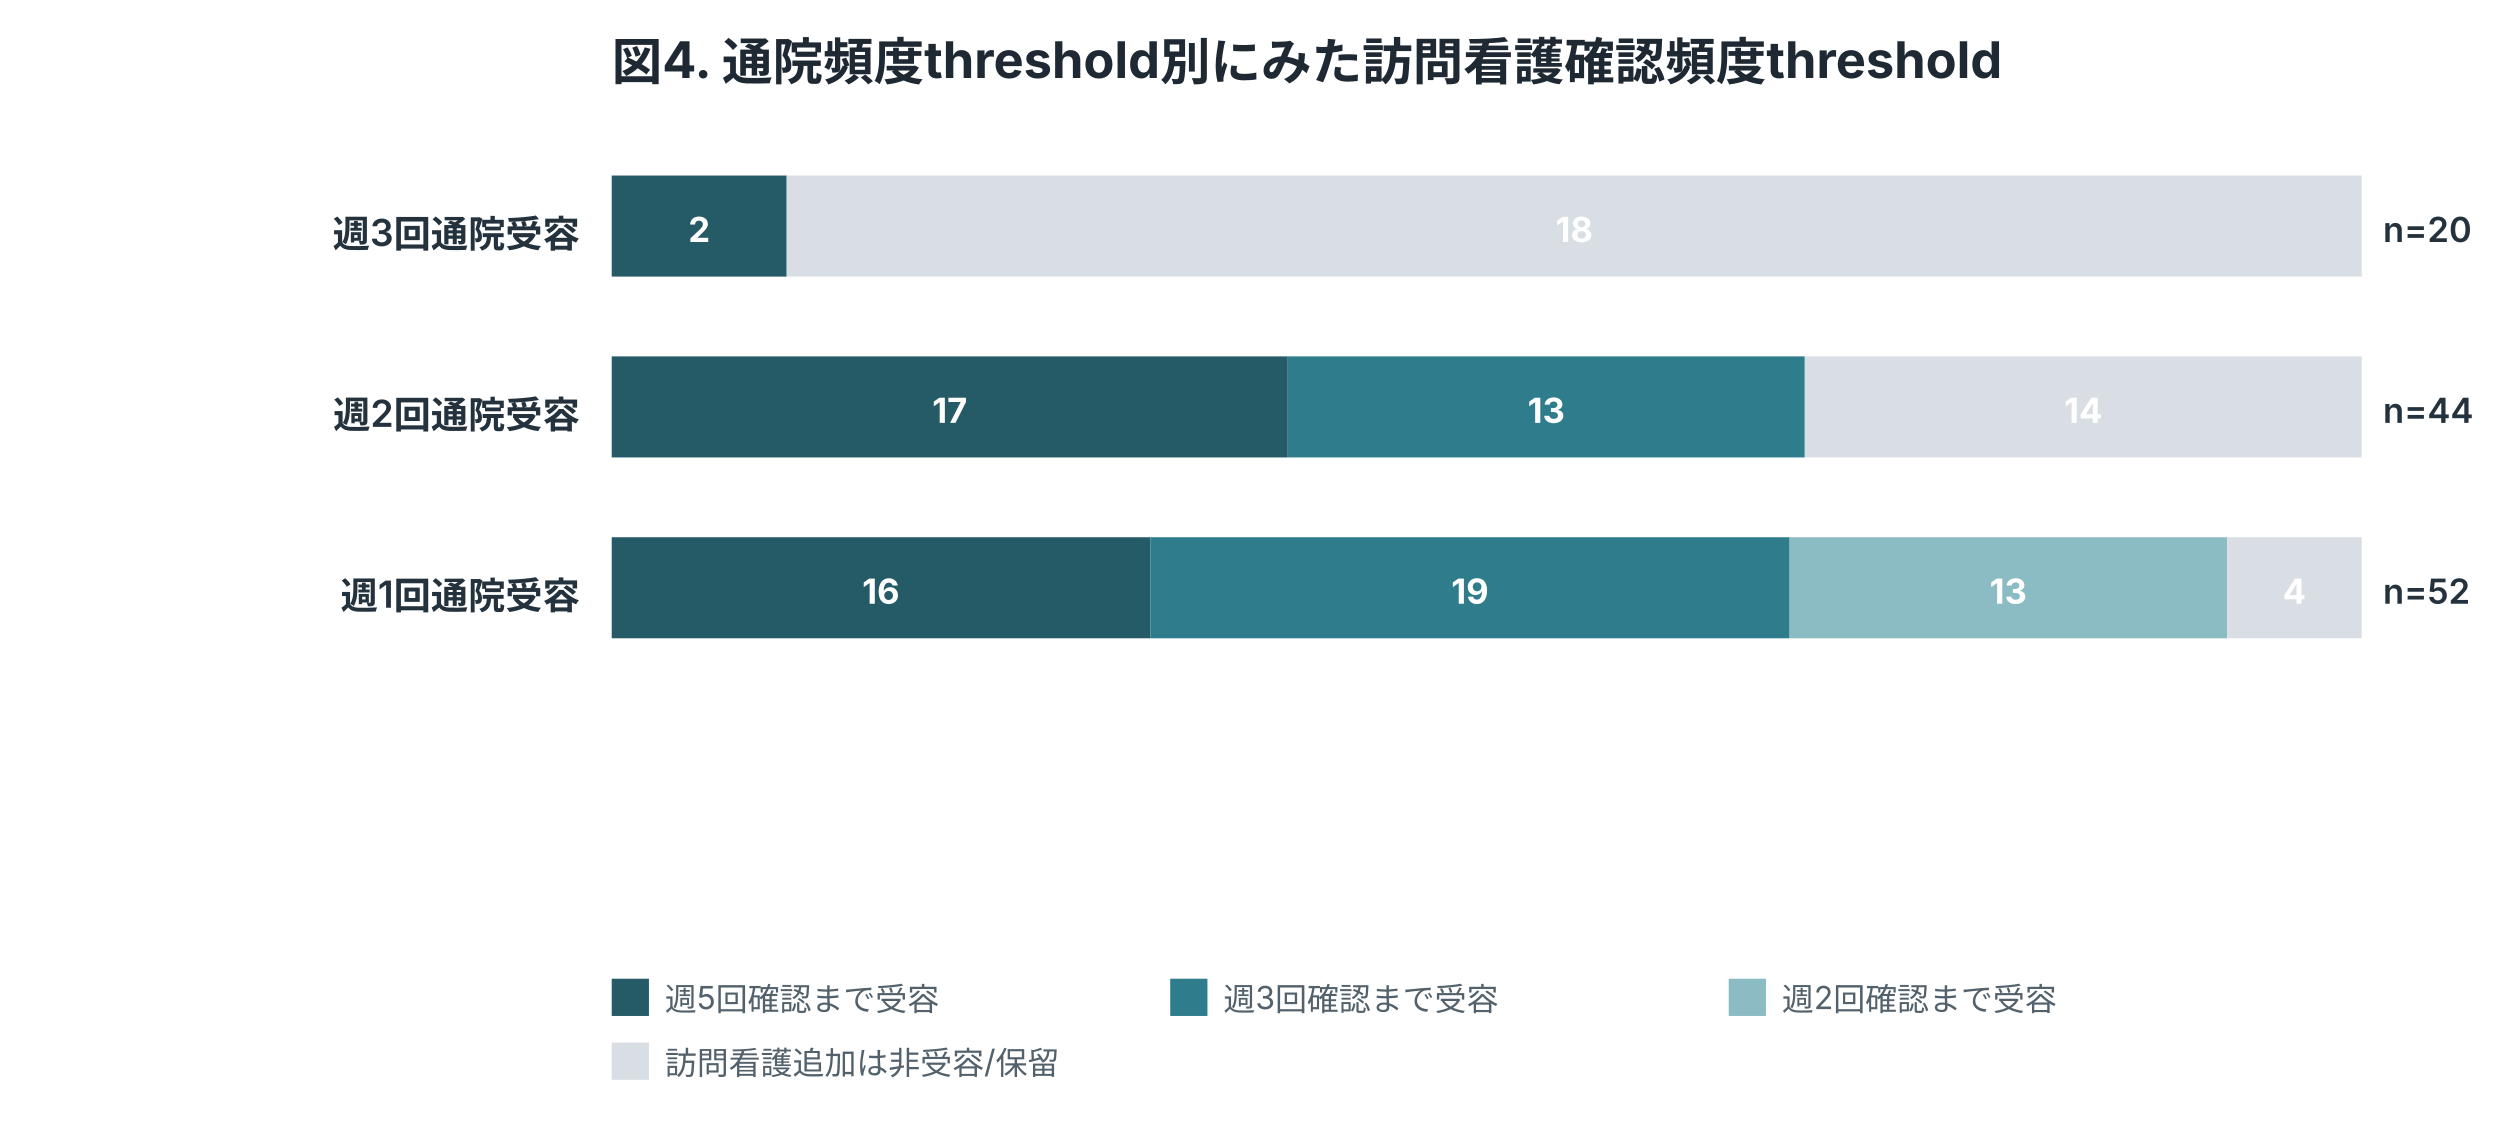
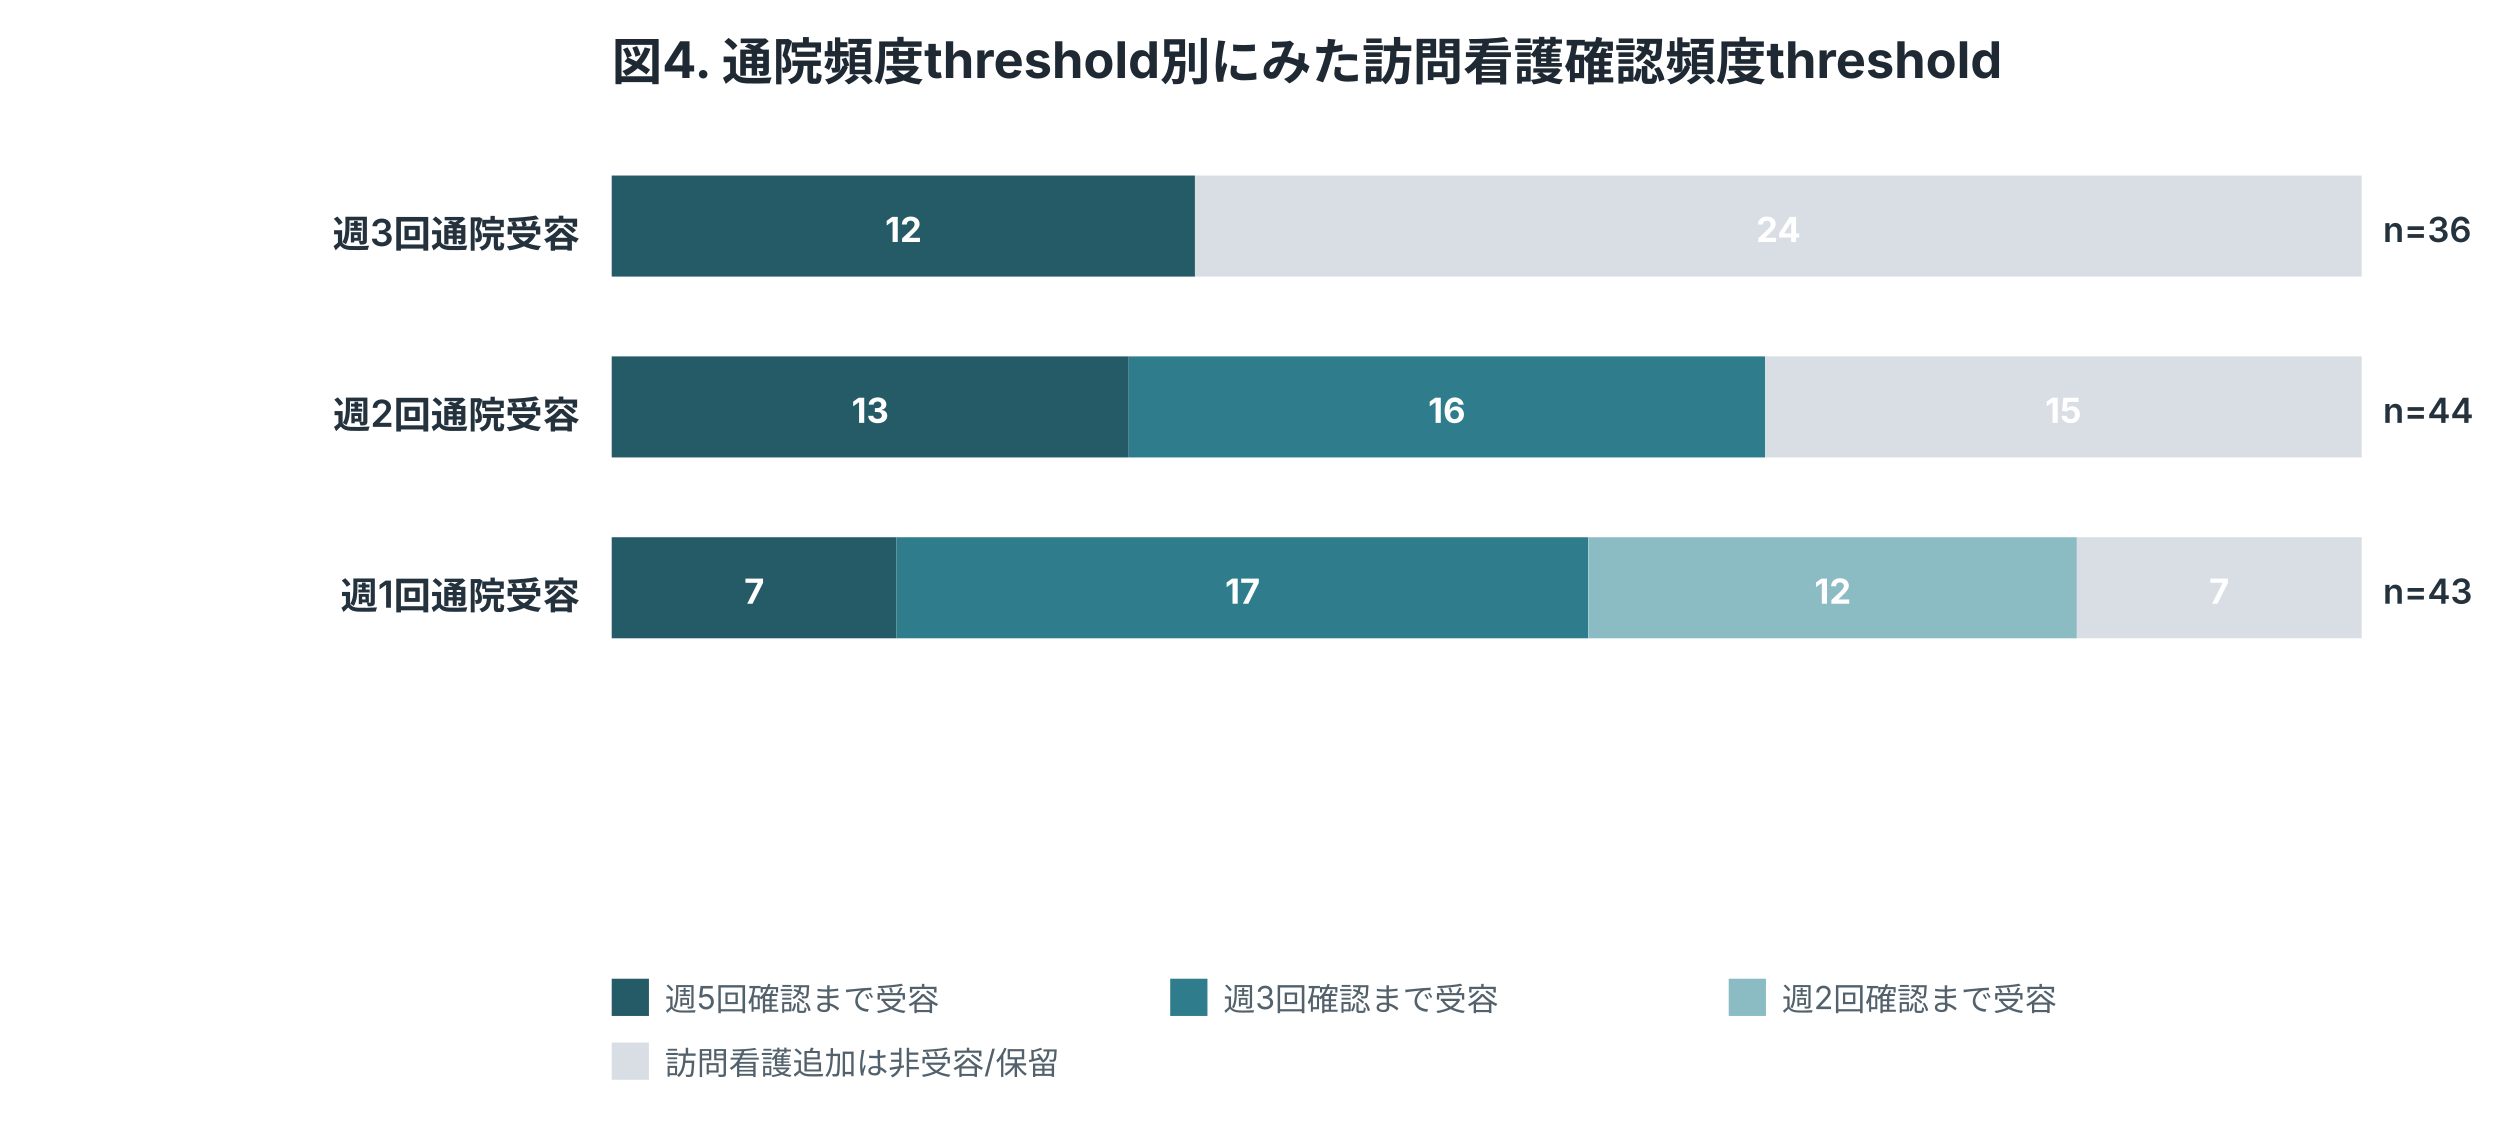
<svg xmlns="http://www.w3.org/2000/svg" width="940" height="426" viewBox="0 0 940 426" role="img">
  <style>
.title{font:700 19px -apple-system,BlinkMacSystemFont,"Segoe UI",sans-serif;fill:#1f2933}
.label{font:600 14px -apple-system,BlinkMacSystemFont,"Segoe UI",sans-serif;fill:#24323d}
.num{font:600 13px -apple-system,BlinkMacSystemFont,"Segoe UI",sans-serif;fill:#24323d}
.axis,.legend,.note{font:12px -apple-system,BlinkMacSystemFont,"Segoe UI",sans-serif;fill:#52616b}
.inside{font:700 13px -apple-system,BlinkMacSystemFont,"Segoe UI",sans-serif;fill:white}
.big{font:700 34px -apple-system,BlinkMacSystemFont,"Segoe UI",sans-serif;fill:#1f2933}
</style>
  <rect width="100%" height="100%" fill="white" />
  <text x="230" y="30" class="title">図4. 通院頻度threshold別にみた訪問看護確認頻度threshold</text>
  <text x="218" y="93" text-anchor="end" class="label">週3回通院受容</text>
-   <rect x="230.0" y="66" width="65.8" height="38" fill="#245b67" />
-   <text x="262.9" y="91" text-anchor="middle" class="inside">2</text>
-   <rect x="295.8" y="66" width="592.2" height="38" fill="#d8dee4" />
-   <text x="591.9" y="91" text-anchor="middle" class="inside">18</text>
-   <text x="896" y="91" class="num">n=20</text>
+   <rect x="230.0" y="66" width="219.3" height="38" fill="#245b67" />
+   <text x="339.7" y="91" text-anchor="middle" class="inside">12</text>
+   <rect x="449.3" y="66" width="438.7" height="38" fill="#d8dee4" />
+   <text x="668.7" y="91" text-anchor="middle" class="inside">24</text>
+   <text x="896" y="91" class="num">n=36</text>
  <text x="218" y="161" text-anchor="end" class="label">週2回通院受容</text>
-   <rect x="230.0" y="134" width="254.2" height="38" fill="#245b67" />
-   <text x="357.1" y="159" text-anchor="middle" class="inside">17</text>
-   <rect x="484.2" y="134" width="194.4" height="38" fill="#2f7d8c" />
-   <text x="581.4" y="159" text-anchor="middle" class="inside">13</text>
-   <rect x="678.6" y="134" width="209.4" height="38" fill="#d8dee4" />
-   <text x="783.3" y="159" text-anchor="middle" class="inside">14</text>
+   <rect x="230.0" y="134" width="194.4" height="38" fill="#245b67" />
+   <text x="327.2" y="159" text-anchor="middle" class="inside">13</text>
+   <rect x="424.4" y="134" width="239.3" height="38" fill="#2f7d8c" />
+   <text x="544.0" y="159" text-anchor="middle" class="inside">16</text>
+   <rect x="663.7" y="134" width="224.3" height="38" fill="#d8dee4" />
+   <text x="775.8" y="159" text-anchor="middle" class="inside">15</text>
  <text x="896" y="159" class="num">n=44</text>
  <text x="218" y="229" text-anchor="end" class="label">週1回通院受容</text>
-   <rect x="230.0" y="202" width="202.5" height="38" fill="#245b67" />
-   <text x="331.2" y="227" text-anchor="middle" class="inside">16</text>
-   <rect x="432.5" y="202" width="240.4" height="38" fill="#2f7d8c" />
-   <text x="552.7" y="227" text-anchor="middle" class="inside">19</text>
-   <rect x="672.9" y="202" width="164.5" height="38" fill="#8bbbc3" />
-   <text x="755.1" y="227" text-anchor="middle" class="inside">13</text>
-   <rect x="837.4" y="202" width="50.6" height="38" fill="#d8dee4" />
-   <text x="862.7" y="227" text-anchor="middle" class="inside">4</text>
-   <text x="896" y="227" class="num">n=52</text>
+   <rect x="230.0" y="202" width="107.1" height="38" fill="#245b67" />
+   <text x="283.6" y="227" text-anchor="middle" class="inside">7</text>
+   <rect x="337.1" y="202" width="260.1" height="38" fill="#2f7d8c" />
+   <text x="467.2" y="227" text-anchor="middle" class="inside">17</text>
+   <rect x="597.3" y="202" width="183.6" height="38" fill="#8bbbc3" />
+   <text x="689.1" y="227" text-anchor="middle" class="inside">12</text>
+   <rect x="780.9" y="202" width="107.1" height="38" fill="#d8dee4" />
+   <text x="834.4" y="227" text-anchor="middle" class="inside">7</text>
+   <text x="896" y="227" class="num">n=43</text>
  <rect x="230" y="368" width="14" height="14" fill="#245b67" />
  <text x="250" y="380" class="legend">週5回確認まで受容</text>
  <rect x="440" y="368" width="14" height="14" fill="#2f7d8c" />
  <text x="460" y="380" class="legend">週3回確認まで受容</text>
  <rect x="650" y="368" width="14" height="14" fill="#8bbbc3" />
  <text x="670" y="380" class="legend">週2回確認まで受容</text>
  <rect x="230" y="392" width="14" height="14" fill="#d8dee4" />
  <text x="250" y="404" class="legend">訪問看護追加は非受容/保留</text>
</svg>
